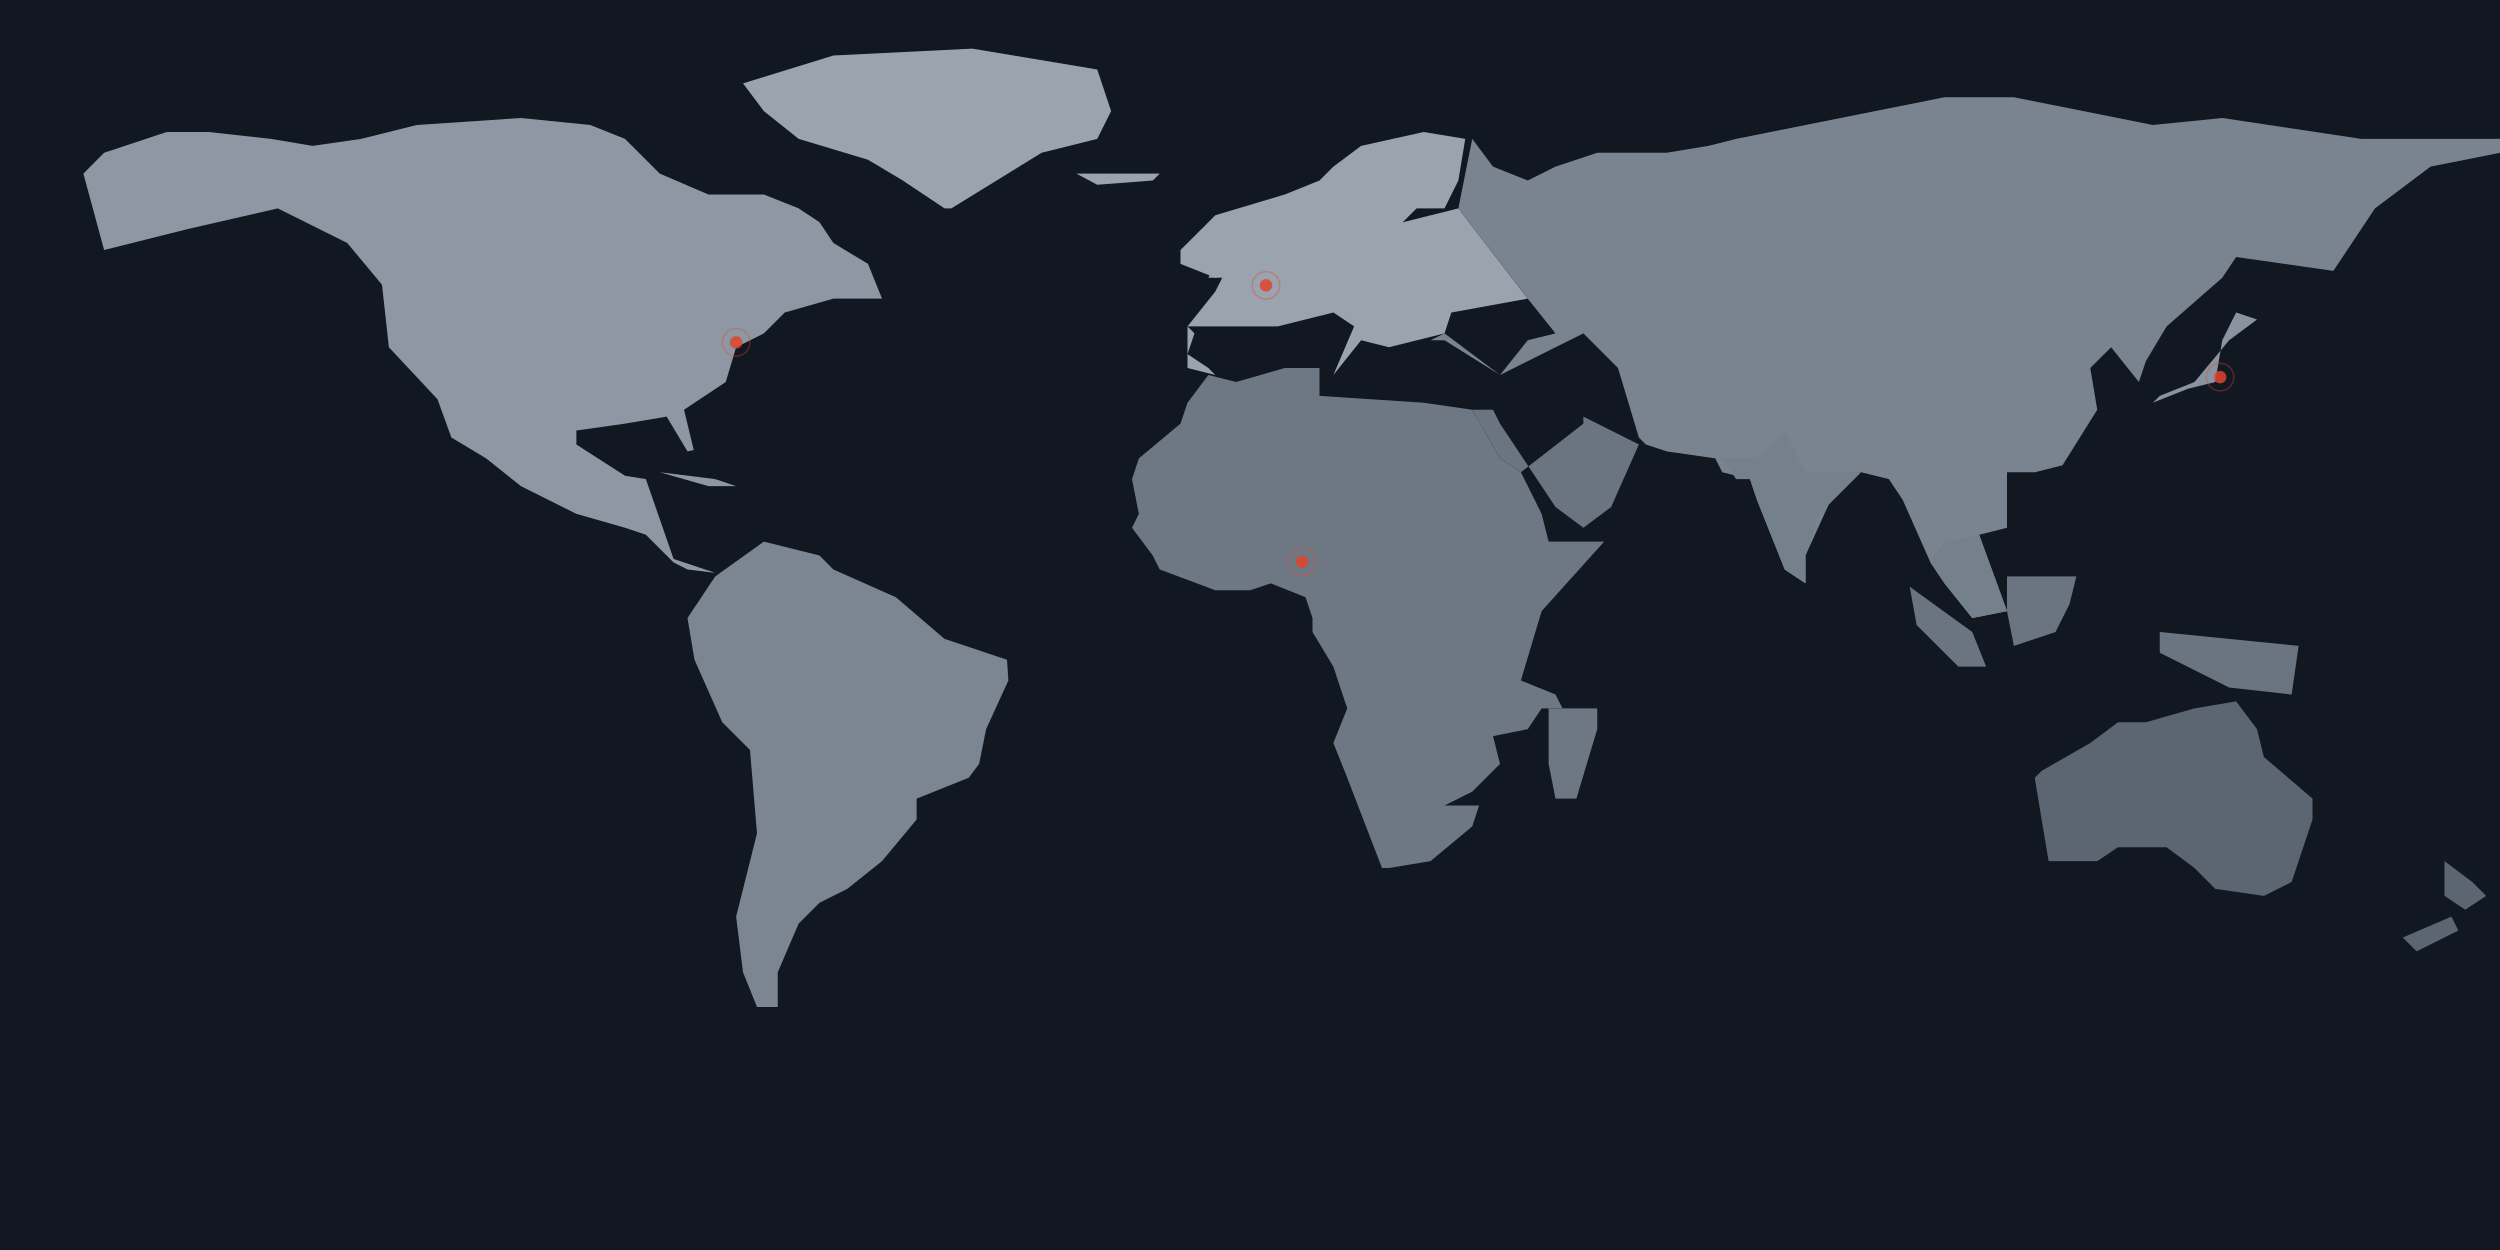
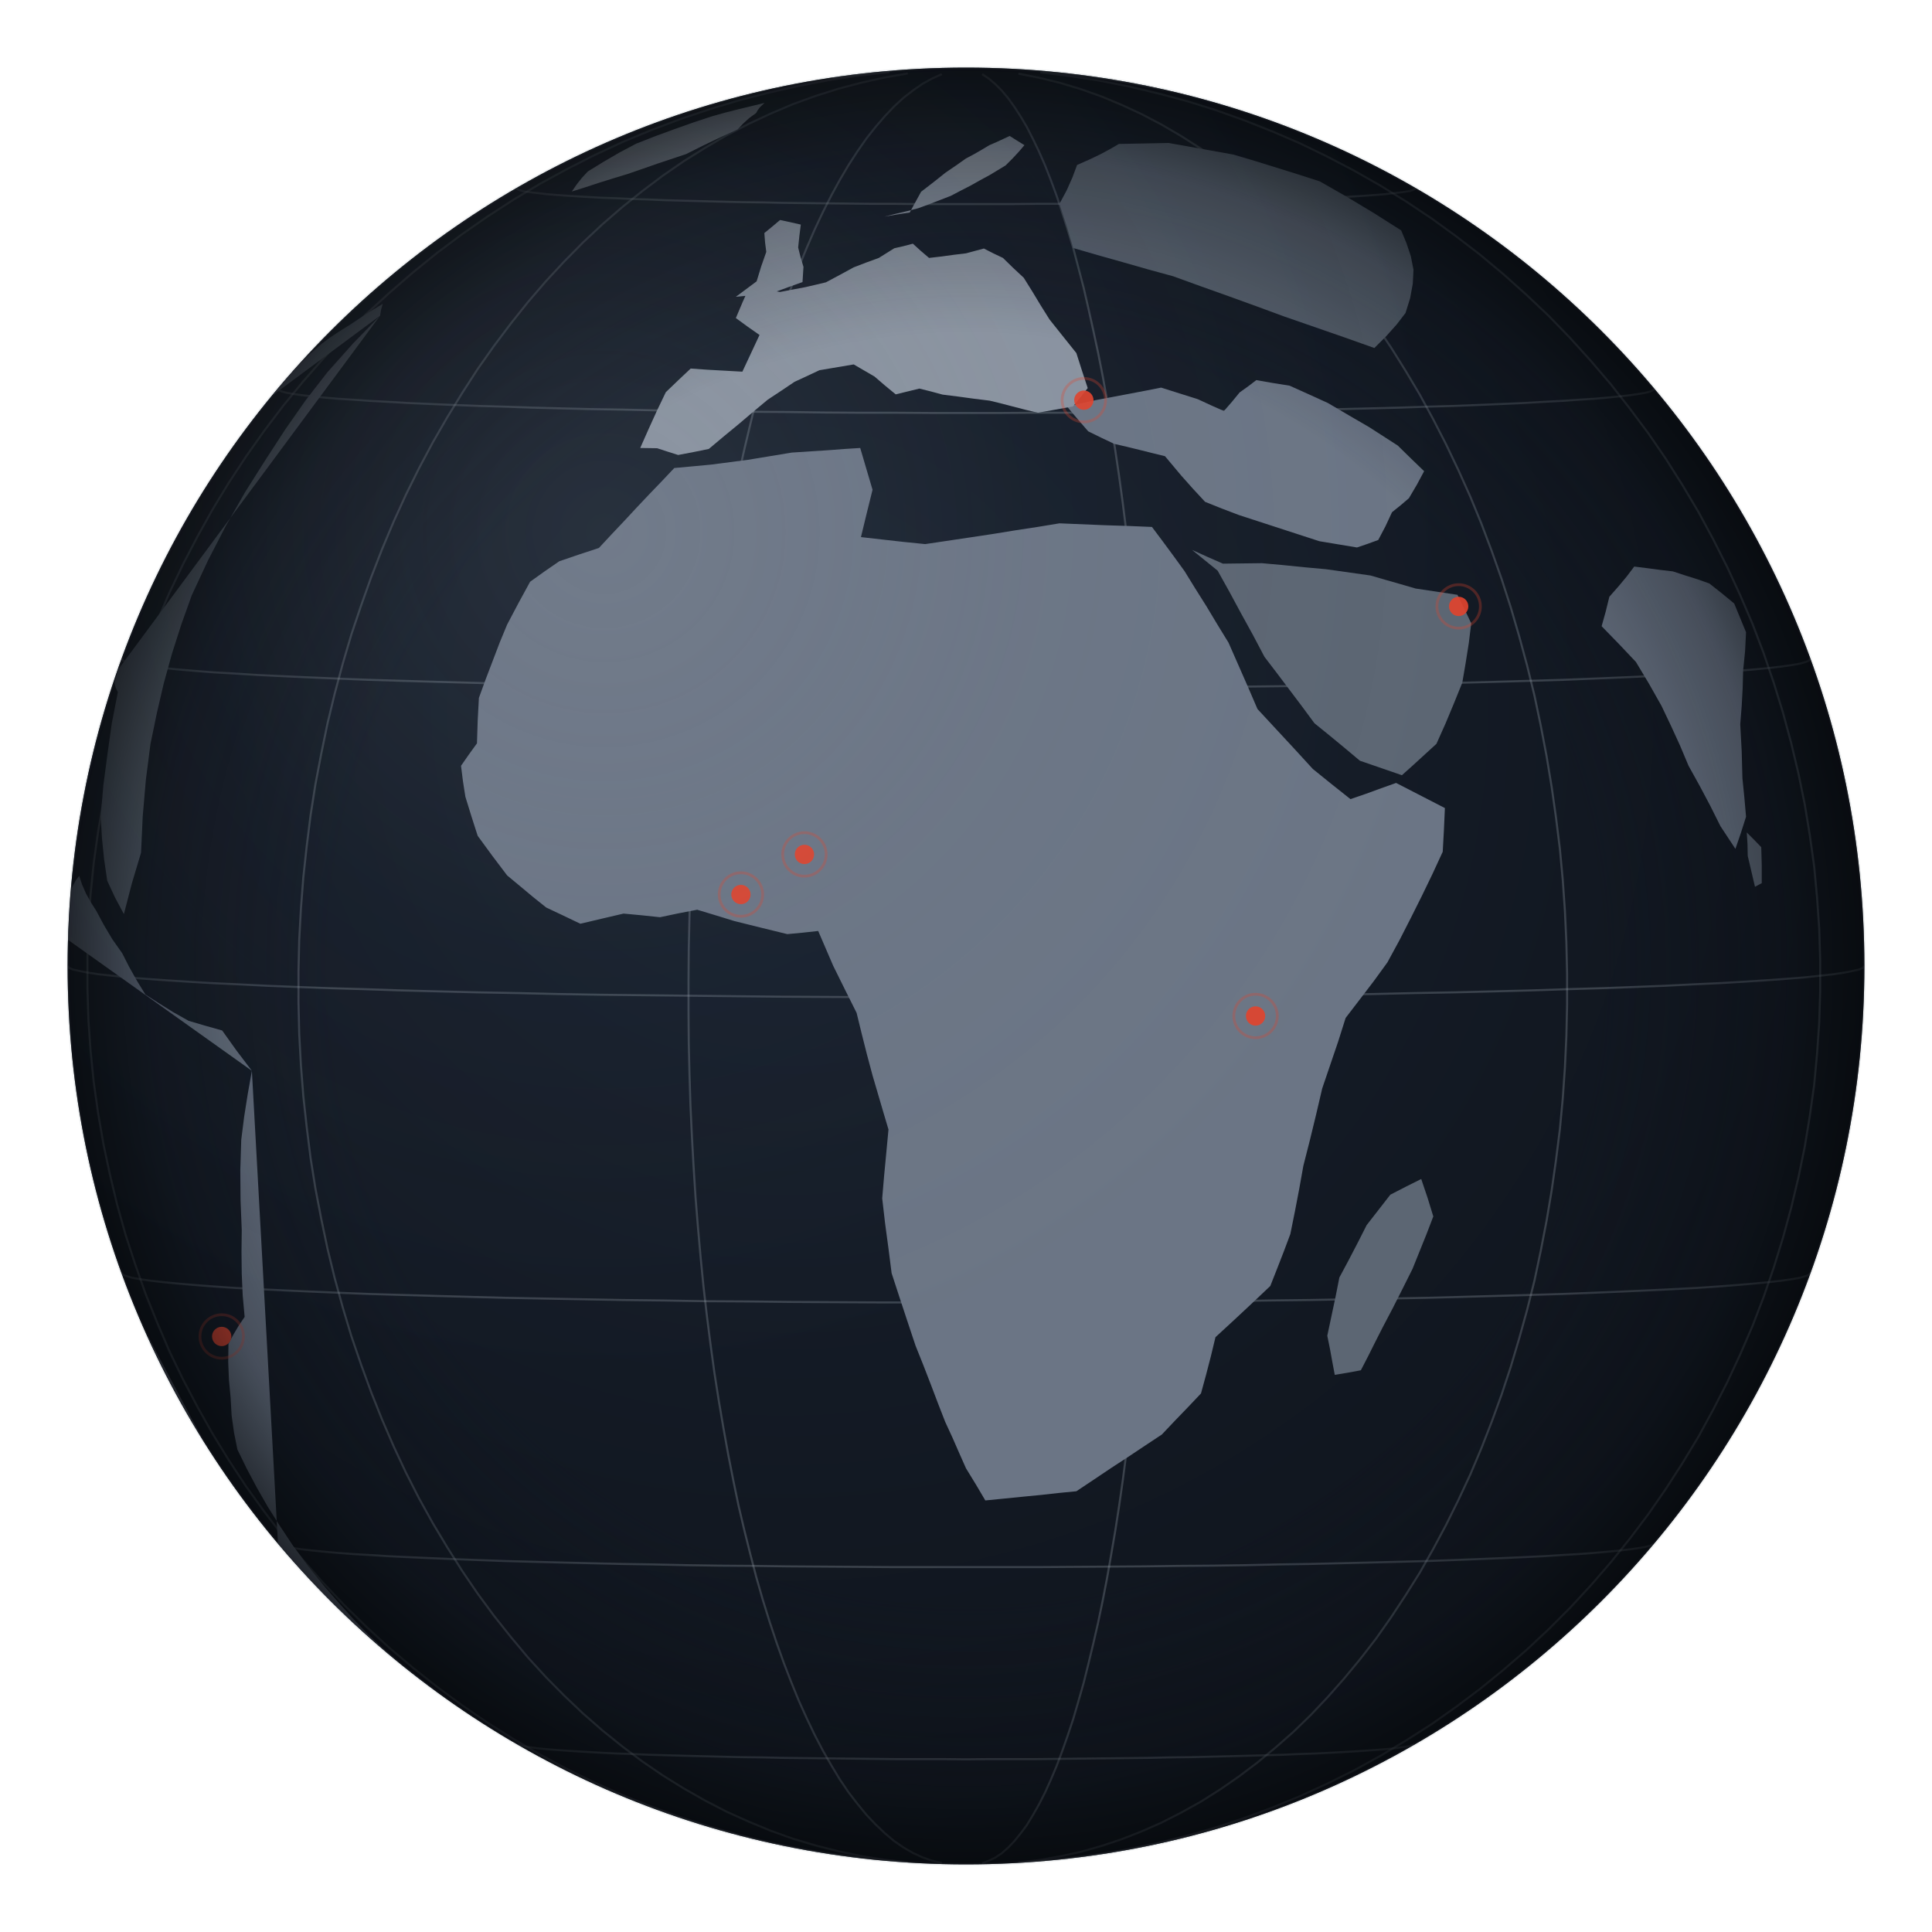
- <svg xmlns="http://www.w3.org/2000/svg" viewBox="0 0 2000 1000" preserveAspectRatio="none" role="img">
-   <rect width="2000" height="1000" fill="#141B26" />
-   <rect width="2000" height="1000" fill="#0F141C" opacity="0.45" />
-   <path fill="#8E97A3" d="M66.7,138.9 L83.3,200.0 L150.0,183.3 L222.2,166.7 L277.8,194.4 L305.6,227.8 L311.1,277.8 L350.0,319.4 L361.1,350.0 L388.9,366.7 L416.7,388.9 L461.1,411.1 L500.0,422.2 L516.7,427.8 L538.9,450.0 L550.0,455.6 L572.2,458.3 L538.9,447.2 L516.7,383.3 L500.0,380.6 L461.1,355.6 L461.1,344.4 L500.0,338.9 L533.3,333.3 L550.0,361.1 L555.0,360.0 L547.2,327.8 L580.6,305.6 L588.9,277.8 L611.1,266.7 L627.8,250.0 L666.7,238.9 L705.6,238.9 L694.4,211.1 L666.7,194.4 L655.6,177.8 L638.9,166.7 L611.1,155.6 L566.7,155.6 L527.8,138.9 L500.0,111.1 L472.2,100.0 L416.7,94.4 L333.3,100.0 L288.9,111.1 L250.0,116.7 L216.7,111.1 L166.7,105.6 L133.3,105.6 L83.3,122.2 L66.7,138.9 Z" />
-   <path fill="#9AA3AE" d="M594.4,66.7 L666.7,44.4 L777.8,38.9 L877.8,55.6 L888.9,88.9 L877.8,111.1 L833.3,122.2 L761.1,166.7 L755.6,166.7 L722.2,144.4 L694.4,127.8 L638.9,111.1 L611.1,88.9 L594.4,66.7 Z" />
-   <path fill="#7C8693" d="M550.0,494.4 L572.2,461.1 L611.1,433.3 L655.6,444.4 L666.7,455.6 L716.7,477.8 L755.6,511.1 L805.6,527.8 L806.7,544.4 L788.9,583.3 L783.3,611.1 L775.0,622.2 L733.3,638.9 L733.3,655.6 L705.6,688.9 L677.8,711.1 L655.6,722.2 L638.9,738.9 L622.2,777.8 L622.2,805.6 L605.6,805.6 L594.4,777.8 L588.9,733.3 L605.6,666.7 L600.0,600.0 L577.8,577.8 L555.6,527.8 L550.0,494.4 Z" />
-   <path fill="#9AA3AE" d="M944.4,211.1 L944.4,200.0 L966.7,177.8 L972.2,172.2 L1027.8,155.6 L1055.6,144.4 L1066.7,133.3 L1088.9,116.7 L1138.9,105.6 L1172.2,111.1 L1166.7,144.4 L1155.6,166.7 L1133.3,166.7 L1122.2,177.8 L1166.7,166.7 L1222.2,238.9 L1161.1,250.0 L1155.6,266.7 L1111.1,277.8 L1088.9,272.2 L1066.7,300.0 L1083.3,261.1 L1066.7,250.0 L1022.2,261.1 L994.4,261.1 L972.2,261.1 L950.0,261.1 L950.0,283.3 L950.0,294.4 L972.2,300.0 L966.7,294.4 L950.0,283.3 L955.6,266.7 L950.0,261.1 L972.2,233.3 L977.8,222.2 L972.2,222.2 L944.4,211.1 Z" />
-   <path fill="#9AA3AE" d="M966.7,222.2 L972.2,222.2 L988.9,216.7 L1008.3,208.3 L994.4,200.0 L983.3,188.9 L972.2,183.3 L966.7,177.8 L961.1,188.9 L972.2,200.0 L972.2,211.1 L966.7,222.2 Z" />
-   <path fill="#6E7885" d="M905.6,383.3 L911.1,411.1 L905.6,422.2 L922.2,444.4 L927.8,455.6 L972.2,472.2 L1000.0,472.2 L1016.7,466.7 L1044.4,477.8 L1050.0,494.4 L1050.0,505.6 L1066.7,533.3 L1072.2,550.0 L1077.8,566.7 L1066.7,594.4 L1077.8,622.2 L1105.6,694.4 L1111.1,694.4 L1144.4,688.9 L1177.8,661.1 L1183.3,644.4 L1155.6,644.4 L1177.8,633.3 L1200.0,611.1 L1194.4,588.9 L1222.2,583.3 L1233.3,566.7 L1250.0,566.7 L1244.4,555.6 L1216.7,544.4 L1233.3,488.9 L1283.3,433.3 L1238.9,433.3 L1233.3,411.1 L1216.7,377.8 L1200.0,366.7 L1177.8,327.8 L1188.9,327.8 L1177.8,327.8 L1138.9,322.2 L1055.6,316.7 L1055.6,294.4 L1044.4,294.4 L1027.8,294.4 L988.9,305.6 L966.7,300.0 L950.0,322.2 L944.4,338.9 L911.1,366.7 L905.6,383.3 Z" />
-   <path fill="#6E7885" d="M1238.9,566.7 L1277.8,566.7 L1277.8,583.3 L1261.1,638.9 L1244.4,638.9 L1238.9,611.1 L1238.9,566.7 Z" />
-   <path fill="#7A8490" d="M1144.4,272.2 L1155.6,266.7 L1200.0,300.0 L1244.4,277.8 L1266.7,266.7 L1277.8,277.8 L1294.4,294.4 L1311.1,350.0 L1316.7,355.6 L1333.3,361.1 L1372.2,366.7 L1377.8,377.8 L1400.0,383.3 L1405.6,400.0 L1427.8,455.6 L1444.4,466.7 L1444.4,444.4 L1472.2,383.3 L1488.9,377.8 L1511.1,383.3 L1522.2,400.0 L1544.4,450.0 L1555.6,466.7 L1577.8,494.4 L1605.6,488.9 L1583.3,427.8 L1605.6,422.2 L1605.6,377.8 L1627.8,377.8 L1650.0,372.2 L1677.8,327.8 L1672.2,294.4 L1688.9,277.8 L1711.1,305.6 L1716.7,288.9 L1733.3,261.1 L1777.8,222.2 L1788.9,205.6 L1866.7,216.7 L1900.0,166.7 L1944.4,133.3 L2000.0,122.2 L2000.0,111.1 L1944.4,111.1 L1888.9,111.1 L1777.8,94.4 L1722.2,100.0 L1611.1,77.8 L1555.6,77.8 L1500.0,88.9 L1444.4,100.0 L1388.9,111.1 L1366.7,116.7 L1333.3,122.2 L1277.8,122.2 L1244.4,133.3 L1222.2,144.4 L1194.4,133.3 L1177.8,111.1 L1166.7,166.7 L1222.2,238.9 L1244.4,266.7 L1222.2,272.2 L1200.0,300.0 L1155.6,272.2 L1144.4,272.2 Z" />
-   <path fill="#6B7582" d="M1177.8,327.8 L1194.4,327.8 L1200.0,338.9 L1244.4,405.6 L1266.7,422.2 L1288.9,405.6 L1311.1,355.6 L1300.0,350.0 L1266.7,333.3 L1266.7,338.9 L1216.7,377.8 L1200.0,366.7 L1177.8,327.8 Z" />
-   <path fill="#74808C" d="M1377.8,366.7 L1388.9,383.3 L1400.0,383.3 L1405.6,400.0 L1427.8,455.6 L1444.4,466.7 L1444.4,444.4 L1455.6,411.1 L1488.9,377.8 L1444.4,377.8 L1427.8,344.4 L1405.6,366.7 L1377.8,366.7 Z" />
-   <path fill="#74808C" d="M1544.4,450.0 L1555.6,466.7 L1577.8,494.4 L1605.6,488.9 L1583.3,427.8 L1555.6,433.3 L1544.4,450.0 Z" />
-   <path fill="#8A93A0" d="M1722.2,322.2 L1727.8,316.7 L1755.6,305.6 L1783.3,272.2 L1805.6,255.6 L1788.9,250.0 L1777.8,272.2 L1772.2,305.6 L1750.0,311.1 L1722.2,322.2 Z" />
-   <path fill="#6B7582" d="M1605.6,461.1 L1661.1,461.1 L1655.6,483.3 L1644.4,505.6 L1611.1,516.7 L1605.6,488.9 L1605.6,461.1 Z" />
-   <path fill="#6B7582" d="M1527.8,469.4 L1577.8,505.6 L1588.9,533.3 L1566.7,533.3 L1533.3,500.0 L1527.8,469.4 Z" />
-   <path fill="#6B7582" d="M1727.8,505.6 L1838.9,516.7 L1833.3,555.6 L1783.3,550.0 L1727.8,522.2 L1727.8,505.6 Z" />
-   <path fill="#5C6673" d="M1627.8,622.2 L1633.3,655.6 L1638.9,688.9 L1677.8,688.9 L1694.4,677.8 L1716.7,677.8 L1733.3,677.8 L1755.6,694.4 L1772.2,711.1 L1811.1,716.7 L1833.3,705.6 L1850.0,655.6 L1850.0,638.9 L1811.1,605.6 L1805.6,583.3 L1788.9,561.1 L1755.6,566.7 L1716.7,577.8 L1694.4,577.8 L1672.2,594.4 L1633.3,616.7 L1627.8,622.2 Z" />
-   <path fill="#5C6673" d="M1955.6,688.9 L1977.8,705.6 L1988.9,716.7 L1972.2,727.8 L1955.6,716.7 L1955.6,688.9 Z" />
-   <path fill="#5C6673" d="M1922.2,750.0 L1961.1,733.3 L1966.7,744.4 L1933.3,761.1 L1922.2,750.0 Z" />
-   <path fill="#9AA3AE" d="M861.1,138.9 L927.8,138.9 L922.2,144.4 L877.8,147.8 L861.1,138.9 Z" />
-   <path fill="#8E97A3" d="M527.8,377.8 L572.2,383.3 L588.9,388.9 L566.7,388.9 L527.8,377.8 Z" />
-   <path fill="#8E97A3" d="M2000.0,122.2 L2055.6,133.3 L2066.7,166.7 L2000.0,166.7 L2000.0,122.2 Z" />
-   <circle cx="1041.7" cy="449.4" r="5" fill="#E0442E" fill-opacity="0.85" />
-   <circle cx="1041.7" cy="449.4" r="11" fill="none" stroke="#E0442E" stroke-opacity="0.35" stroke-width="1.2" />
-   <circle cx="588.9" cy="273.9" r="5" fill="#E0442E" fill-opacity="0.85" />
-   <circle cx="588.9" cy="273.9" r="11" fill="none" stroke="#E0442E" stroke-opacity="0.35" stroke-width="1.2" />
-   <circle cx="1776.1" cy="301.7" r="5" fill="#E0442E" fill-opacity="0.85" />
-   <circle cx="1776.1" cy="301.7" r="11" fill="none" stroke="#E0442E" stroke-opacity="0.35" stroke-width="1.2" />
-   <circle cx="1012.8" cy="228.3" r="5" fill="#E0442E" fill-opacity="0.85" />
-   <circle cx="1012.8" cy="228.3" r="11" fill="none" stroke="#E0442E" stroke-opacity="0.35" stroke-width="1.2" />
+ <svg xmlns="http://www.w3.org/2000/svg" viewBox="0 0 800 800" width="800" height="800" role="img" aria-label="World globe centered on Africa">
+   <defs>
+     <radialGradient id="oceanFill" cx="40%" cy="36%" r="64%">
+       <stop offset="0%" stop-color="#1A2432" />
+       <stop offset="50%" stop-color="#141B26" />
+       <stop offset="100%" stop-color="#0F141C" />
+     </radialGradient>
+     <radialGradient id="limbVignette" cx="50%" cy="50%" r="50%">
+       <stop offset="70%" stop-color="#0F141C" stop-opacity="0" />
+       <stop offset="90%" stop-color="#0A0E14" stop-opacity="0.38" />
+       <stop offset="100%" stop-color="#05070A" stop-opacity="0.75" />
+     </radialGradient>
+     <radialGradient id="spec" cx="30%" cy="26%" r="48%">
+       <stop offset="0%" stop-color="#9AA3AE" stop-opacity="0.13" />
+       <stop offset="50%" stop-color="#9AA3AE" stop-opacity="0.03" />
+       <stop offset="100%" stop-color="#9AA3AE" stop-opacity="0" />
+     </radialGradient>
+     <clipPath id="sphereClip">
+       <circle cx="400.0" cy="400.0" r="372.0" />
+     </clipPath>
+   </defs>
+   <circle class="globe-ocean" cx="400.0" cy="400.0" r="372.0" fill="url(#oceanFill)" />
+   <circle class="globe-ocean-rim" cx="400.0" cy="400.0" r="372.0" fill="none" stroke="#9AA3AE" stroke-opacity="0.16" stroke-width="1.2" />
+   <g id="globe-spin" class="globe-spin-inner" clip-path="url(#sphereClip)">
+     <g class="globe-grid-layer">
+       <path class="globe-grid" fill="none" stroke="#9AA3AE" stroke-opacity="0.30" stroke-width="0.85" d="M344.7,32.2 L356.9,30.5 L369.2,29.3" />
+       <path class="globe-grid" fill="none" stroke="#9AA3AE" stroke-opacity="0.30" stroke-width="0.85" d="M355.7,769.3 L343.1,767.6 L330.6,765.5 L318.1,762.9 L305.8,759.8 L293.6,756.3 L281.5,752.4 L269.6,748.0 L257.8,743.3 L246.2,738.1 L234.8,732.5 L223.6,726.5 L212.6,720.1 L201.8,713.3 L191.3,706.1 L181.0,698.5 L171.0,690.6 L161.3,682.4 L151.8,673.7 L142.7,664.8 L133.9,655.5 L125.4,645.9 L117.2,636.1 L109.4,625.9 L101.9,615.5 L94.8,604.7 L88.1,593.8 L81.8,582.6 L75.8,571.2 L70.2,559.6 L65.1,547.7 L60.3,535.8 L56.0,523.6 L52.0,511.3 L48.5,498.8 L45.5,486.3 L42.8,473.6 L40.6,460.8 L38.8,448.0 L37.5,435.1 L36.6,422.2 L36.2,409.2 L36.2,396.2 L36.6,383.2 L37.5,370.3 L38.8,357.4 L40.6,344.5 L42.8,331.7 L45.5,319.0 L48.5,306.4 L52.0,293.9 L56.0,281.5 L60.3,269.3 L65.1,257.2 L70.2,245.3 L75.8,233.6 L81.8,222.1 L88.1,210.8 L94.8,199.8 L101.9,189.0 L109.4,178.4 L117.2,168.1 L125.4,158.1 L133.9,148.4 L142.7,139.0 L151.8,129.9 L161.3,121.2 L171.0,112.8 L181.0,104.7 L191.3,97.0 L201.8,89.7 L212.6,82.7 L223.6,76.1 L234.8,70.0 L246.2,64.2 L257.8,58.8 L269.6,53.9 L281.5,49.4 L293.6,45.3 L305.8,41.6 L318.1,38.4 L330.6,35.6 L343.1,33.2 L355.7,31.3 L368.3,29.9" />
+       <path class="globe-grid" fill="none" stroke="#9AA3AE" stroke-opacity="0.30" stroke-width="0.85" d="M375.9,771.1 L366.3,770.1 L356.8,768.6 L347.3,766.6 L337.8,764.2 L328.4,761.4 L319.2,758.1 L310.0,754.3 L300.9,750.2 L292.0,745.6 L283.2,740.6 L274.5,735.2 L266.0,729.4 L257.6,723.1 L249.4,716.5 L241.4,709.5 L233.6,702.1 L226.0,694.4 L218.6,686.3 L211.5,677.8 L204.5,669.0 L197.8,659.9 L191.4,650.5 L185.2,640.7 L179.2,630.7 L173.5,620.4 L168.1,609.8 L163.0,598.9 L158.2,587.8 L153.7,576.5 L149.5,565.0 L145.5,553.3 L141.9,541.3 L138.6,529.3 L135.6,517.0 L133.0,504.6 L130.6,492.1 L128.6,479.5 L127.0,466.7 L125.6,453.9 L124.6,441.1 L123.9,428.1 L123.6,415.2 L123.6,402.2 L123.9,389.2 L124.6,376.3 L125.6,363.3 L127.0,350.4 L128.6,337.6 L130.6,324.8 L133.0,312.2 L135.6,299.6 L138.6,287.2 L141.9,274.9 L145.5,262.7 L149.5,250.8 L153.7,239.0 L158.2,227.4 L163.0,216.0 L168.1,204.8 L173.5,193.9 L179.2,183.2 L185.2,172.8 L191.4,162.7 L197.8,152.8 L204.5,143.3 L211.5,134.0 L218.6,125.1 L226.0,116.5 L233.6,108.3 L241.4,100.4 L249.4,92.9 L257.6,85.8 L266.0,79.1 L274.5,72.7 L283.2,66.7 L292.0,61.2 L300.9,56.0 L310.0,51.3 L319.2,47.0 L328.4,43.1 L337.8,39.7 L347.3,36.7 L356.8,34.2 L366.3,32.1 L375.9,30.4" />
+       <path class="globe-grid" fill="none" stroke="#9AA3AE" stroke-opacity="0.30" stroke-width="0.85" d="M390.0,771.4 L386.0,770.5 L382.0,769.1 L378.1,767.3 L374.1,765.0 L370.2,762.3 L366.4,759.1 L362.6,755.5 L358.8,751.5 L355.1,747.0 L351.4,742.2 L347.8,736.9 L344.3,731.1 L340.8,725.0 L337.4,718.5 L334.1,711.6 L330.8,704.3 L327.7,696.7 L324.6,688.7 L321.6,680.3 L318.7,671.6 L315.9,662.6 L313.2,653.2 L310.7,643.6 L308.2,633.6 L305.8,623.4 L303.6,612.8 L301.5,602.1 L299.5,591.0 L297.6,579.8 L295.8,568.3 L294.2,556.6 L292.7,544.8 L291.3,532.7 L290.1,520.5 L289.0,508.1 L288.0,495.7 L287.2,483.1 L286.5,470.4 L285.9,457.6 L285.5,444.7 L285.2,431.8 L285.1,418.8 L285.1,405.9 L285.2,392.9 L285.5,379.9 L285.9,366.9 L286.5,354.0 L287.2,341.2 L288.0,328.4 L289.0,315.7 L290.1,303.1 L291.3,290.6 L292.7,278.3 L294.2,266.1 L295.8,254.1 L297.6,242.2 L299.5,230.6 L301.5,219.1 L303.6,207.9 L305.8,196.9 L308.2,186.1 L310.7,175.6 L313.2,165.4 L315.9,155.5 L318.7,145.8 L321.6,136.5 L324.6,127.5 L327.7,118.8 L330.8,110.5 L334.1,102.5 L337.4,94.9 L340.8,87.7 L344.3,80.8 L347.8,74.4 L351.4,68.3 L355.1,62.6 L358.8,57.3 L362.6,52.5 L366.4,48.1 L370.2,44.1 L374.1,40.5 L378.1,37.4 L382.0,34.7 L386.0,32.5 L390.0,30.7" />
+       <path class="globe-grid" fill="none" stroke="#9AA3AE" stroke-opacity="0.30" stroke-width="0.85" d="M406.7,771.5 L409.4,770.5 L412.1,769.2 L414.8,767.4 L417.4,765.1 L420.0,762.4 L422.6,759.2 L425.2,755.7 L427.7,751.6 L430.2,747.2 L432.7,742.3 L435.1,737.0 L437.5,731.3 L439.8,725.2 L442.1,718.7 L444.4,711.8 L446.5,704.6 L448.7,696.9 L450.7,688.9 L452.7,680.6 L454.7,671.9 L456.6,662.8 L458.4,653.5 L460.1,643.8 L461.8,633.9 L463.4,623.6 L464.9,613.1 L466.3,602.4 L467.6,591.3 L468.9,580.1 L470.1,568.6 L471.2,557.0 L472.2,545.1 L473.1,533.0 L474.0,520.8 L474.7,508.5 L475.4,496.0 L475.9,483.4 L476.4,470.7 L476.8,457.9 L477.0,445.1 L477.2,432.1 L477.3,419.2 L477.3,406.2 L477.2,393.2 L477.0,380.2 L476.8,367.3 L476.4,354.4 L475.9,341.5 L475.4,328.7 L474.7,316.0 L474.0,303.4 L473.1,291.0 L472.2,278.6 L471.2,266.4 L470.1,254.4 L468.9,242.5 L467.6,230.9 L466.3,219.4 L464.9,208.2 L463.4,197.2 L461.8,186.4 L460.1,175.9 L458.4,165.7 L456.6,155.7 L454.7,146.1 L452.7,136.8 L450.7,127.8 L448.7,119.1 L446.5,110.7 L444.4,102.7 L442.1,95.1 L439.8,87.9 L437.5,81.0 L435.1,74.5 L432.7,68.4 L430.2,62.7 L427.7,57.5 L425.2,52.6 L422.6,48.2 L420.0,44.2 L417.4,40.6 L414.8,37.5 L412.1,34.8 L409.4,32.5 L406.7,30.7" />
+       <path class="globe-grid" fill="none" stroke="#9AA3AE" stroke-opacity="0.30" stroke-width="0.85" d="M421.7,771.2 L430.3,770.2 L438.9,768.7 L447.5,766.8 L456.0,764.4 L464.4,761.6 L472.8,758.3 L481.0,754.7 L489.2,750.5 L497.3,746.0 L505.2,741.0 L513.0,735.6 L520.7,729.8 L528.2,723.6 L535.6,717.1 L542.8,710.1 L549.8,702.7 L556.6,695.0 L563.3,686.9 L569.8,678.5 L576.0,669.7 L582.0,660.6 L587.9,651.2 L593.4,641.5 L598.8,631.4 L603.9,621.1 L608.8,610.6 L613.4,599.7 L617.7,588.7 L621.8,577.4 L625.6,565.9 L629.1,554.1 L632.4,542.2 L635.4,530.2 L638.0,517.9 L640.4,505.5 L642.5,493.0 L644.3,480.4 L645.9,467.7 L647.1,454.9 L648.0,442.0 L648.6,429.1 L648.9,416.1 L648.9,403.2 L648.6,390.2 L648.0,377.2 L647.1,364.3 L645.9,351.4 L644.3,338.5 L642.5,325.8 L640.4,313.1 L638.0,300.5 L635.4,288.1 L632.4,275.8 L629.1,263.6 L625.6,251.6 L621.8,239.8 L617.7,228.2 L613.4,216.8 L608.8,205.6 L603.9,194.7 L598.8,184.0 L593.4,173.5 L587.9,163.4 L582.0,153.5 L576.0,143.9 L569.8,134.7 L563.3,125.7 L556.6,117.1 L549.8,108.9 L542.8,101.0 L535.6,93.5 L528.2,86.3 L520.7,79.5 L513.0,73.1 L505.2,67.1 L497.3,61.6 L489.2,56.4 L481.0,51.6 L472.8,47.3 L464.4,43.4 L456.0,39.9 L447.5,36.9 L438.9,34.3 L430.3,32.2 L421.7,30.5" />
+       <path class="globe-grid" fill="none" stroke="#9AA3AE" stroke-opacity="0.30" stroke-width="0.85" d="M430.8,770.7 L443.1,769.5 L455.3,767.8 L467.5,765.7 L479.6,763.1 L491.6,760.1 L503.4,756.7 L515.2,752.8 L526.8,748.5 L538.2,743.8 L549.5,738.6 L560.6,733.1 L571.5,727.1 L582.2,720.7 L592.7,714.0 L602.9,706.8 L612.9,699.3 L622.6,691.4 L632.1,683.2 L641.3,674.6 L650.2,665.7 L658.7,656.5 L667.0,646.9 L674.9,637.1 L682.6,626.9 L689.8,616.5 L696.7,605.8 L703.3,594.9 L709.4,583.7 L715.2,572.4 L720.6,560.8 L725.7,549.0 L730.3,537.0 L734.5,524.8 L738.3,512.5 L741.7,500.1 L744.7,487.5 L747.3,474.9 L749.4,462.1 L751.2,449.3 L752.4,436.4 L753.3,423.5 L753.7,410.5 L753.7,397.5 L753.3,384.5 L752.4,371.6 L751.2,358.7 L749.4,345.8 L747.3,333.0 L744.7,320.3 L741.7,307.7 L738.3,295.1 L734.5,282.8 L730.3,270.5 L725.7,258.4 L720.6,246.5 L715.2,234.8 L709.4,223.3 L703.3,212.0 L696.7,200.9 L689.8,190.0 L682.6,179.5 L674.9,169.2 L667.0,159.1 L658.7,149.4 L650.2,140.0 L641.3,130.8 L632.1,122.1 L622.6,113.6 L612.9,105.5 L602.9,97.8 L592.7,90.4 L582.2,83.4 L571.5,76.8 L560.6,70.6 L549.5,64.8 L538.2,59.3 L526.8,54.4 L515.2,49.8 L503.4,45.6 L491.6,41.9 L479.6,38.7 L467.5,35.8 L455.3,33.4 L443.1,31.5 L430.8,30.0" />
+       <path class="globe-grid" fill="none" stroke="#9AA3AE" stroke-opacity="0.30" stroke-width="0.85" d="M481.9,37.1 L469.4,34.5 L456.9,32.4 L444.3,30.7 L431.7,29.4" />
+       <path class="globe-grid" fill="none" stroke="#9AA3AE" stroke-opacity="0.30" stroke-width="0.85" d="M214.3,722.3 L215.0,722.6 L216.3,723.0 L218.1,723.3 L220.3,723.6 L223.1,724.0 L226.4,724.3 L230.1,724.6 L234.3,724.9 L238.9,725.2 L244.0,725.5 L249.5,725.8 L255.5,726.1 L261.8,726.3 L268.5,726.6 L275.5,726.8 L282.9,727.0 L290.7,727.2 L298.7,727.4 L307.0,727.6 L315.6,727.7 L324.3,727.9 L333.3,728.0 L342.5,728.1 L351.9,728.2 L361.3,728.3 L370.9,728.4 L380.6,728.4 L390.3,728.4 L400.0,728.5 L409.7,728.4 L419.4,728.4 L429.1,728.4 L438.7,728.3 L448.1,728.2 L457.5,728.1 L466.7,728.0 L475.7,727.9 L484.4,727.7 L493.0,727.6 L501.3,727.4 L509.3,727.2 L517.1,727.0 L524.5,726.8 L531.5,726.6 L538.2,726.3 L544.5,726.1 L550.5,725.8 L556.0,725.5 L561.1,725.2 L565.7,724.9 L569.9,724.6 L573.6,724.3 L576.9,724.0 L579.7,723.6 L581.9,723.3 L583.7,723.0 L585.0,722.6 L585.7,722.3" />
+       <path class="globe-grid" fill="none" stroke="#9AA3AE" stroke-opacity="0.30" stroke-width="0.85" d="M115.4,639.5 L116.6,640.0 L118.5,640.5 L121.3,641.0 L124.7,641.5 L129.0,642.0 L134.0,642.5 L139.7,643.0 L146.1,643.5 L153.2,643.9 L161.0,644.4 L169.5,644.8 L178.5,645.2 L188.2,645.6 L198.5,646.0 L209.3,646.4 L220.7,646.7 L232.5,647.0 L244.8,647.3 L257.5,647.6 L270.6,647.8 L284.1,648.1 L297.9,648.3 L311.9,648.4 L326.2,648.6 L340.8,648.7 L355.4,648.8 L370.2,648.9 L385.1,648.9 L400.0,648.9 L414.9,648.9 L429.8,648.9 L444.6,648.8 L459.2,648.7 L473.8,648.6 L488.1,648.4 L502.1,648.3 L515.9,648.1 L529.4,647.8 L542.5,647.6 L555.2,647.3 L567.5,647.0 L579.3,646.7 L590.7,646.4 L601.5,646.0 L611.8,645.6 L621.5,645.2 L630.5,644.8 L639.0,644.4 L646.8,643.9 L653.9,643.5 L660.3,643.0 L666.0,642.5 L671.0,642.0 L675.3,641.5 L678.7,641.0 L681.5,640.5 L683.4,640.0 L684.6,639.5" />
+       <path class="globe-grid" fill="none" stroke="#9AA3AE" stroke-opacity="0.30" stroke-width="0.85" d="M50.4,527.2 L50.9,527.8 L52.3,528.4 L54.7,529.1 L58.1,529.7 L62.3,530.3 L67.5,530.9 L73.7,531.5 L80.7,532.1 L88.5,532.7 L97.3,533.3 L106.8,533.8 L117.2,534.3 L128.3,534.8 L140.2,535.3 L152.8,535.8 L166.1,536.2 L180.0,536.6 L194.5,537.0 L209.6,537.4 L225.2,537.7 L241.3,538.0 L257.8,538.3 L274.7,538.5 L292.0,538.8 L309.5,538.9 L327.3,539.1 L345.3,539.2 L363.5,539.3 L381.7,539.3 L400.0,539.4 L418.3,539.3 L436.5,539.3 L454.7,539.2 L472.7,539.1 L490.5,538.9 L508.0,538.8 L525.3,538.5 L542.2,538.3 L558.7,538.0 L574.8,537.7 L590.4,537.4 L605.5,537.0 L620.0,536.6 L633.9,536.2 L647.2,535.8 L659.8,535.3 L671.7,534.8 L682.8,534.3 L693.2,533.8 L702.7,533.3 L711.5,532.7 L719.3,532.1 L726.3,531.5 L732.5,530.9 L737.7,530.3 L741.9,529.7 L745.3,529.1 L747.7,528.4 L749.1,527.8 L749.6,527.2" />
+       <path class="globe-grid" fill="none" stroke="#9AA3AE" stroke-opacity="0.30" stroke-width="0.85" d="M28.0,400.0 L28.5,400.7 L30.0,401.4 L32.6,402.0 L36.1,402.7 L40.7,403.4 L46.2,404.0 L52.7,404.7 L60.2,405.3 L68.5,405.9 L77.8,406.5 L88.0,407.1 L99.0,407.6 L110.9,408.2 L123.6,408.7 L137.0,409.2 L151.1,409.6 L165.9,410.1 L181.3,410.5 L197.4,410.9 L214.0,411.2 L231.1,411.6 L248.7,411.9 L266.7,412.1 L285.0,412.3 L303.7,412.5 L322.7,412.7 L341.8,412.8 L361.1,412.9 L380.5,413.0 L400.0,413.0 L419.5,413.0 L438.9,412.9 L458.2,412.8 L477.3,412.7 L496.3,412.5 L515.0,412.3 L533.3,412.1 L551.3,411.9 L568.9,411.6 L586.0,411.2 L602.6,410.9 L618.7,410.5 L634.1,410.1 L648.9,409.6 L663.0,409.2 L676.4,408.7 L689.1,408.2 L701.0,407.6 L712.0,407.1 L722.2,406.5 L731.5,405.9 L739.8,405.3 L747.3,404.7 L753.8,404.0 L759.3,403.4 L763.9,402.7 L767.4,402.0 L770.0,401.4 L771.5,400.7 L772.0,400.0" />
+       <path class="globe-grid" fill="none" stroke="#9AA3AE" stroke-opacity="0.30" stroke-width="0.85" d="M50.4,272.8 L50.9,273.5 L52.3,274.1 L54.7,274.8 L58.1,275.4 L62.3,276.0 L67.5,276.6 L73.7,277.2 L80.7,277.8 L88.5,278.4 L97.3,278.9 L106.8,279.5 L117.2,280.0 L128.3,280.5 L140.2,281.0 L152.8,281.5 L166.1,281.9 L180.0,282.3 L194.5,282.7 L209.6,283.1 L225.2,283.4 L241.3,283.7 L257.8,284.0 L274.7,284.2 L292.0,284.4 L309.5,284.6 L327.3,284.8 L345.3,284.9 L363.5,285.0 L381.7,285.0 L400.0,285.0 L418.3,285.0 L436.5,285.0 L454.7,284.9 L472.7,284.8 L490.5,284.6 L508.0,284.4 L525.3,284.2 L542.2,284.0 L558.7,283.7 L574.8,283.4 L590.4,283.1 L605.5,282.7 L620.0,282.3 L633.9,281.9 L647.2,281.5 L659.8,281.0 L671.7,280.5 L682.8,280.0 L693.2,279.5 L702.7,278.9 L711.5,278.4 L719.3,277.8 L726.3,277.2 L732.5,276.6 L737.7,276.0 L741.9,275.4 L745.3,274.8 L747.7,274.1 L749.1,273.5 L749.6,272.8" />
+       <path class="globe-grid" fill="none" stroke="#9AA3AE" stroke-opacity="0.30" stroke-width="0.85" d="M115.0,161.0 L115.4,161.5 L116.6,162.1 L118.5,162.6 L121.3,163.1 L124.7,163.6 L129.0,164.1 L134.0,164.6 L139.7,165.1 L146.1,165.5 L153.2,166.0 L161.0,166.4 L169.5,166.9 L178.5,167.3 L188.2,167.7 L198.5,168.1 L209.3,168.4 L220.7,168.8 L232.5,169.1 L244.8,169.4 L257.5,169.6 L270.6,169.9 L284.1,170.1 L297.9,170.3 L311.9,170.5 L326.2,170.6 L340.8,170.8 L355.4,170.9 L370.2,170.9 L385.1,171.0 L400.0,171.0 L414.9,171.0 L429.8,170.9 L444.6,170.9 L459.2,170.8 L473.8,170.6 L488.1,170.5 L502.1,170.3 L515.9,170.1 L529.4,169.9 L542.5,169.6 L555.2,169.4 L567.5,169.1 L579.3,168.8 L590.7,168.4 L601.5,168.1 L611.8,167.7 L621.5,167.3 L630.5,166.9 L639.0,166.4 L646.8,166.0 L653.9,165.5 L660.3,165.1 L666.0,164.6 L671.0,164.1 L675.3,163.6 L678.7,163.1 L681.5,162.6 L683.4,162.1 L684.6,161.5 L685.0,161.0" />
+       <path class="globe-grid" fill="none" stroke="#9AA3AE" stroke-opacity="0.30" stroke-width="0.85" d="M214.3,77.7 L214.0,78.0 L214.3,78.4 L215.0,78.7 L216.3,79.1 L218.1,79.4 L220.3,79.7 L223.1,80.0 L226.4,80.4 L230.1,80.7 L234.3,81.0 L238.9,81.3 L244.0,81.6 L249.5,81.9 L255.5,82.1 L261.8,82.4 L268.5,82.6 L275.5,82.9 L282.9,83.1 L290.7,83.3 L298.7,83.5 L307.0,83.7 L315.6,83.8 L324.3,84.0 L333.3,84.1 L342.5,84.2 L351.9,84.3 L361.3,84.4 L370.9,84.4 L380.6,84.5 L390.3,84.5 L400.0,84.5 L409.7,84.5 L419.4,84.5 L429.1,84.4 L438.7,84.4 L448.1,84.3 L457.5,84.2 L466.7,84.1 L475.7,84.0 L484.4,83.8 L493.0,83.7 L501.3,83.5 L509.3,83.3 L517.1,83.1 L524.5,82.9 L531.5,82.6 L538.2,82.4 L544.5,82.1 L550.5,81.9 L556.0,81.6 L561.1,81.3 L565.7,81.0 L569.9,80.7 L573.6,80.4 L576.9,80.0 L579.7,79.7 L581.9,79.4 L583.7,79.1 L585.0,78.7 L585.7,78.4 L586.0,78.0 L585.7,77.7" />
+     </g>
+     <g class="globe-land-layer">
+       <path class="globe-land" fill="#6B7585" d="M356.2,185.5 L358.7,194.0 L361.3,202.8 L358.9,212.5 L356.5,222.4 L365.3,223.4 L374.2,224.4 L383.1,225.3 L392.5,223.9 L401.9,222.5 L411.2,221.1 L420.4,219.6 L429.6,218.2 L438.7,216.7 L448.3,217.1 L457.9,217.5 L467.5,217.8 L477.0,218.2 L481.5,224.2 L486.0,230.3 L490.5,236.5 L495.0,243.8 L499.6,251.1 L504.1,258.6 L508.7,266.1 L512.7,275.2 L516.7,284.3 L520.7,293.6 L528.3,301.8 L536.0,310.1 L543.6,318.4 L551.4,324.7 L559.2,330.9 L565.6,328.7 L571.9,326.4 L578.1,324.2 L584.9,327.7 L591.7,331.2 L598.3,334.6 L597.9,343.6 L597.4,352.7 L593.2,361.8 L588.8,370.9 L584.2,380.1 L579.5,389.3 L574.5,398.5 L568.9,406.2 L563.1,413.8 L557.2,421.5 L554.1,431.3 L550.8,441.0 L547.5,450.7 L545.0,461.4 L542.4,472.1 L539.7,482.7 L538.0,492.2 L536.2,501.6 L534.3,511.0 L531.6,518.2 L528.8,525.4 L526.0,532.5 L518.5,539.6 L510.9,546.7 L503.3,553.7 L501.4,561.6 L499.4,569.3 L497.3,577.0 L491.9,582.7 L486.4,588.4 L481.1,594.0 L474.0,598.7 L467.1,603.3 L460.2,607.8 L452.9,612.7 L445.7,617.5 L438.5,618.2 L431.3,619.0 L424.1,619.7 L416.1,620.5 L408.0,621.3 L404.1,614.7 L400.0,608.0 L397.2,601.7 L394.4,595.3 L391.4,588.8 L388.4,581.1 L385.4,573.2 L382.3,565.2 L379.1,557.2 L375.8,547.3 L372.5,537.3 L369.2,527.2 L367.9,517.0 L366.5,506.6 L365.3,496.2 L366.1,486.8 L367.0,477.3 L367.9,467.7 L365.7,460.3 L363.5,452.8 L361.3,445.3 L359.0,436.7 L356.8,428.0 L354.7,419.4 L349.8,409.6 L345.0,399.9 L341.9,392.7 L338.8,385.5 L332.4,386.2 L326.0,386.8 L315.0,384.1 L304.1,381.4 L296.3,379.0 L288.7,376.7 L280.9,378.2 L273.3,379.8 L265.7,379.0 L258.2,378.3 L249.2,380.4 L240.3,382.5 L233.2,379.1 L226.2,375.8 L220.7,371.4 L215.3,366.9 L210.0,362.5 L203.8,354.3 L197.8,346.1 L195.2,338.0 L192.7,329.9 L191.7,323.5 L190.9,317.1 L194.1,312.5 L197.5,307.8 L197.8,298.4 L198.3,289.0 L201.1,281.3 L204.0,273.7 L206.9,266.1 L210.0,258.6 L214.7,249.7 L219.5,240.9 L225.5,236.6 L231.6,232.4 L239.8,229.6 L248.0,226.9 L253.2,221.3 L258.5,215.7 L263.7,210.1 L268.9,204.6 L274.1,199.2 L279.2,193.8 L286.8,193.1 L294.3,192.4 L302.0,191.4 L309.7,190.4 L318.8,188.9 L327.9,187.4 L335.6,186.9 L343.3,186.4 L349.8,185.9 L356.2,185.5 Z M441.8,168.3 L447.7,167.0 L453.6,165.7 L460.5,164.4 L467.4,163.1 L474.2,161.8 L480.8,160.5 L488.4,162.9 L496.0,165.3 L501.4,167.8 L506.8,170.2 L510.1,166.4 L513.3,162.5 L516.8,160.0 L520.2,157.4 L527.1,158.6 L534.0,159.7 L542.0,163.3 L549.9,166.9 L558.4,171.9 L567.0,176.9 L572.9,180.7 L578.8,184.5 L584.2,189.8 L589.7,195.1 L586.7,200.7 L583.4,206.3 L580.0,209.2 L576.4,212.1 L573.7,217.9 L570.7,223.6 L566.3,225.2 L561.9,226.7 L554.1,225.4 L546.3,224.1 L538.0,221.4 L529.7,218.7 L521.4,216.0 L513.1,213.3 L506.0,210.6 L499.0,207.8 L494.0,202.4 L489.1,196.9 L482.4,188.9 L477.1,187.6 L471.9,186.3 L466.6,185.0 L461.4,183.8 L455.9,181.2 L450.6,178.6 L446.1,173.4 L441.8,168.3 Z M663.2,259.3 L670.4,266.7 L677.4,274.1 L682.8,283.1 L688.0,292.3 L691.9,300.5 L695.7,308.8 L699.2,317.1 L703.8,325.4 L708.2,333.7 L712.4,342.1 L715.5,346.8 L718.6,351.5 L720.9,344.8 L723.0,338.2 L722.3,330.2 L721.5,322.2 L721.2,311.0 L720.6,299.9 L721.2,292.4 L721.6,285.0 L721.8,277.6 L722.6,269.7 L723.0,261.8 L718.1,249.9 L713.0,245.7 L707.8,241.6 L703.0,239.9 L697.9,238.3 L692.7,236.6 L687.6,236.0 L682.3,235.3 L676.7,234.6 L673.6,238.7 L670.1,242.9 L666.4,247.1 L664.9,253.2 L663.2,259.3 Z M104.3,443.4 L98.0,435.1 L92.0,426.7 L84.9,424.7 L78.1,422.7 L71.7,419.1 L65.8,415.4 L60.2,411.8 L56.7,406.1 L53.5,400.4 L50.6,394.7 L46.5,388.9 L43.0,383.0 L39.9,377.2 L37.6,373.6 L35.6,370.0 L34.0,366.3 L32.8,362.7 L31.4,364.5 L30.4,366.3 L29.6,368.0 L28.7,378.6 L28.2,389.2 Z M60.2,551.3 L65.7,563.1 L71.6,574.7 L77.9,586.0 L84.5,597.1 Z M115.1,639.1 L123.6,648.9 L130.3,656.2 L137.2,663.3 L144.3,670.2 L151.7,676.9 L161.7,685.5 L172.0,693.7 L182.5,701.6 L177.0,697.6 L171.5,693.5 L164.9,688.0 L158.4,682.4 L152.3,676.6 L146.5,670.6 L141.0,664.5 L134.0,656.5 L127.5,648.4 L121.3,640.0 L115.6,631.4 L110.8,623.8 L106.4,616.1 L102.2,608.2 L98.3,600.2 L96.9,593.2 L95.9,586.1 L95.5,578.8 L94.8,571.4 L94.5,564.0 L94.6,556.4 L96.6,552.7 L98.8,549.0 L101.3,545.3 L100.5,536.4 L100.1,527.5 L100.0,518.4 L100.1,509.3 L99.6,496.9 L99.5,484.5 L99.9,471.9 L101.1,462.4 L102.6,452.9 L104.3,443.4 Z" />
+       <path class="globe-land globe-land-dark" fill="#5C6673" d="M588.5,488.2 L591.1,495.9 L593.5,503.7 L590.7,511.0 L587.8,518.2 L584.9,525.4 L580.8,533.6 L576.7,541.7 L572.5,549.7 L569.5,555.6 L566.5,561.6 L563.5,567.4 L558.1,568.4 L552.7,569.3 L551.7,564.0 L550.7,558.5 L549.6,553.1 L551.3,545.1 L553.0,537.1 L554.6,529.0 L558.4,521.9 L562.2,514.6 L565.9,507.3 L570.8,501.0 L575.7,494.7 L582.1,491.4 L588.5,488.2 Z M493.6,227.7 L498.9,232.0 L504.2,236.3 L509.1,245.1 L513.9,254.0 L518.8,262.9 L523.6,272.0 L528.8,278.8 L534.0,285.7 L539.2,292.6 L544.3,299.5 L550.6,304.6 L556.9,309.8 L563.1,315.0 L571.8,318.0 L580.5,321.0 L585.4,316.6 L590.1,312.3 L594.8,308.0 L598.6,299.5 L602.1,291.1 L605.5,282.7 L606.9,274.5 L608.2,266.3 L609.2,258.1 L606.4,252.2 L603.5,246.3 L594.9,245.0 L586.2,243.7 L580.0,241.9 L573.7,240.1 L567.5,238.3 L558.3,237.0 L549.1,235.7 L540.3,234.9 L531.4,234.0 L522.5,233.2 L514.5,233.3 L506.4,233.4 L500.0,230.6 L493.6,227.7 Z M444.4,102.7 L454.4,105.6 L464.7,108.5 L475.2,111.5 L485.8,114.4 L497.1,118.5 L508.6,122.6 L520.2,126.8 L531.9,131.1 L544.3,135.4 L556.7,139.7 L569.1,144.1 L574.0,139.2 L578.3,134.4 L582.0,129.6 L583.9,123.5 L585.0,117.5 L585.3,111.7 L584.2,106.1 L582.4,100.7 L580.2,95.4 L569.0,88.3 L557.7,81.5 L546.5,75.1 L537.5,72.2 L528.5,69.4 L519.5,66.6 L510.7,64.0 L504.0,62.8 L497.3,61.6 L490.6,60.4 L483.9,59.2 L478.9,59.3 L473.8,59.4 L468.6,59.5 L463.3,59.6 L459.7,61.7 L455.6,63.9 L451.0,66.1 L446.0,68.3 L444.1,73.4 L441.7,78.8 L438.7,84.4 L441.6,93.3 L444.4,102.7 Z M157.4,130.7 L157.8,128.2 L158.5,125.8 L151.8,129.9 L145.5,134.1 L141.0,136.9 L136.9,139.6 L133.1,142.4 L128.1,146.8 L123.6,151.2 L117.9,157.5 L112.6,163.9 Z M48.8,277.4 L47.4,282.5 L47.6,283.8 L48.1,285.2 L48.8,286.6 L46.3,299.4 L44.5,312.2 L42.8,325.1 L41.7,338.1 L42.2,346.9 L43.1,355.8 L44.4,364.7 L47.6,371.6 L51.3,378.5 L54.6,365.8 L58.4,353.1 L59.1,338.0 L60.4,322.9 L62.3,308.1 L64.9,295.5 L67.8,283.0 L71.2,270.7 L75.1,258.5 L79.4,246.5 L86.2,231.9 L93.6,217.6 L101.6,203.6 L110.2,190.0 L118.2,177.7 L126.6,165.7 L135.6,154.1 L146.3,142.1 L157.4,130.7 Z M723.3,344.7 L726.3,347.7 L729.3,350.8 L729.5,358.2 L729.5,365.7 L726.7,367.2 L725.2,360.8 L723.7,354.4 L723.6,349.5 Z" />
+       <path class="globe-land globe-land-light" fill="#8A93A0" d="M265.1,185.5 L268.6,177.6 L272.1,169.9 L275.7,162.4 L280.8,157.5 L286.0,152.6 L293.0,153.1 L300.2,153.5 L307.4,153.9 L311.0,146.2 L314.5,138.7 L309.5,135.2 L304.7,131.7 L307.5,125.1 L310.4,118.6 L316.6,119.8 L323.0,120.9 L328.2,119.9 L333.5,118.9 L337.8,117.9 L342.0,116.9 L347.8,113.8 L353.5,110.7 L358.7,108.7 L363.9,106.8 L370.3,102.8 L374.2,101.9 L378.0,100.9 L381.3,103.9 L384.7,106.8 L389.9,106.2 L395.0,105.5 L400.0,104.9 L403.7,103.9 L407.4,102.9 L411.3,104.9 L415.3,106.8 L419.5,110.9 L423.9,115.0 L427.4,120.6 L430.9,126.4 L434.6,132.3 L440.1,139.2 L445.7,146.2 L448.0,153.4 L450.4,160.7 L447.4,164.5 L444.3,168.3 L437.1,169.6 L429.8,170.9 L424.7,169.7 L419.7,168.4 L414.7,167.1 L409.8,165.9 L403.3,165.1 L396.7,164.2 L390.3,163.4 L385.5,162.1 L380.7,160.9 L375.8,162.1 L370.9,163.3 L366.4,159.6 L362.1,155.9 L357.8,153.4 L353.5,150.9 L346.4,152.1 L339.3,153.3 L334.2,155.7 L329.0,158.1 L323.5,161.8 L317.9,165.5 L311.9,170.5 L305.9,175.6 L299.7,180.7 L293.5,185.9 L287.1,187.2 L280.8,188.4 L276.4,187.0 L272.1,185.6 L265.1,185.5 Z M304.7,122.9 L309.0,119.7 L313.3,116.5 L315.2,110.3 L317.3,104.3 L316.8,100.4 L316.5,96.5 L319.8,93.8 L323.0,91.1 L327.2,92.0 L331.6,93.0 L331.0,97.7 L330.5,102.5 L331.5,106.5 L332.7,110.5 L332.3,116.8 L326.7,118.8 L321.0,120.9 L316.9,121.5 L312.7,122.1 L308.7,122.5 L304.7,122.9 Z M355.7,91.4 L361.0,90.6 L366.2,89.7 L371.5,88.8 L376.7,88.0 L379.1,83.6 L381.4,79.4 L386.6,75.4 L391.5,71.5 L395.9,68.5 L400.0,65.6 L403.4,63.8 L406.7,61.9 L409.7,60.1 L412.7,58.8 L415.5,57.5 L418.1,56.3 L421.1,58.2 L424.2,60.1 L421.9,62.8 L419.3,65.6 L416.4,68.5 L413.1,70.5 L409.6,72.6 L405.9,74.6 L402.0,76.8 L397.9,78.9 L393.7,81.1 L389.3,82.8 L384.9,84.5 L380.3,86.2 L375.7,87.4 L371.0,88.5 L366.2,89.7 L361.0,90.6 L355.7,91.4 Z M236.8,79.3 L238.7,76.5 L240.9,73.7 L243.4,71.0 L249.9,67.0 L256.6,63.1 L263.4,59.5 L271.3,56.4 L279.2,53.5 L287.1,50.7 L295.0,48.1 L300.4,46.6 L305.9,45.2 L311.3,43.9 L316.6,42.6 L315.5,43.6 L314.5,44.6 L313.7,45.7 L313.1,46.8 L310.2,48.9 L307.7,51.2 L305.4,53.6 L298.4,56.8 L291.3,60.2 L284.1,63.8 L278.1,65.8 L272.1,67.8 L266.1,69.9 L260.0,72.0 L254.1,73.8 L248.3,75.6 L242.5,77.5 L236.8,79.3 Z" />
+     </g>
+     <g class="globe-markers">
+       <circle class="globe-marker" cx="333.1" cy="353.8" r="4.0" fill="#E0442E" fill-opacity="0.92" />
+       <circle class="globe-marker-ring" cx="333.1" cy="353.8" r="9.0" fill="none" stroke="#E0442E" stroke-opacity="0.30" stroke-width="1.15" />
+       <circle class="globe-marker" cx="306.8" cy="370.4" r="4.0" fill="#E0442E" fill-opacity="0.92" />
+       <circle class="globe-marker-ring" cx="306.8" cy="370.4" r="9.0" fill="none" stroke="#E0442E" stroke-opacity="0.30" stroke-width="1.15" />
+       <circle class="globe-marker" cx="519.9" cy="420.7" r="4.0" fill="#E0442E" fill-opacity="0.92" />
+       <circle class="globe-marker-ring" cx="519.9" cy="420.7" r="9.0" fill="none" stroke="#E0442E" stroke-opacity="0.30" stroke-width="1.15" />
+       <circle class="globe-marker" cx="91.8" cy="553.4" r="4.0" fill="#E0442E" fill-opacity="0.92" />
+       <circle class="globe-marker-ring" cx="91.8" cy="553.4" r="9.0" fill="none" stroke="#E0442E" stroke-opacity="0.30" stroke-width="1.15" />
+       <circle class="globe-marker" cx="448.8" cy="165.7" r="4.0" fill="#E0442E" fill-opacity="0.92" />
+       <circle class="globe-marker-ring" cx="448.8" cy="165.7" r="9.0" fill="none" stroke="#E0442E" stroke-opacity="0.30" stroke-width="1.15" />
+       <circle class="globe-marker" cx="604.0" cy="251.1" r="4.0" fill="#E0442E" fill-opacity="0.92" />
+       <circle class="globe-marker-ring" cx="604.0" cy="251.1" r="9.0" fill="none" stroke="#E0442E" stroke-opacity="0.30" stroke-width="1.15" />
+     </g>
+   </g>
+   <circle cx="400.0" cy="400.0" r="372.0" fill="url(#limbVignette)" pointer-events="none" />
+   <circle cx="400.0" cy="400.0" r="372.0" fill="url(#spec)" pointer-events="none" />
</svg>
